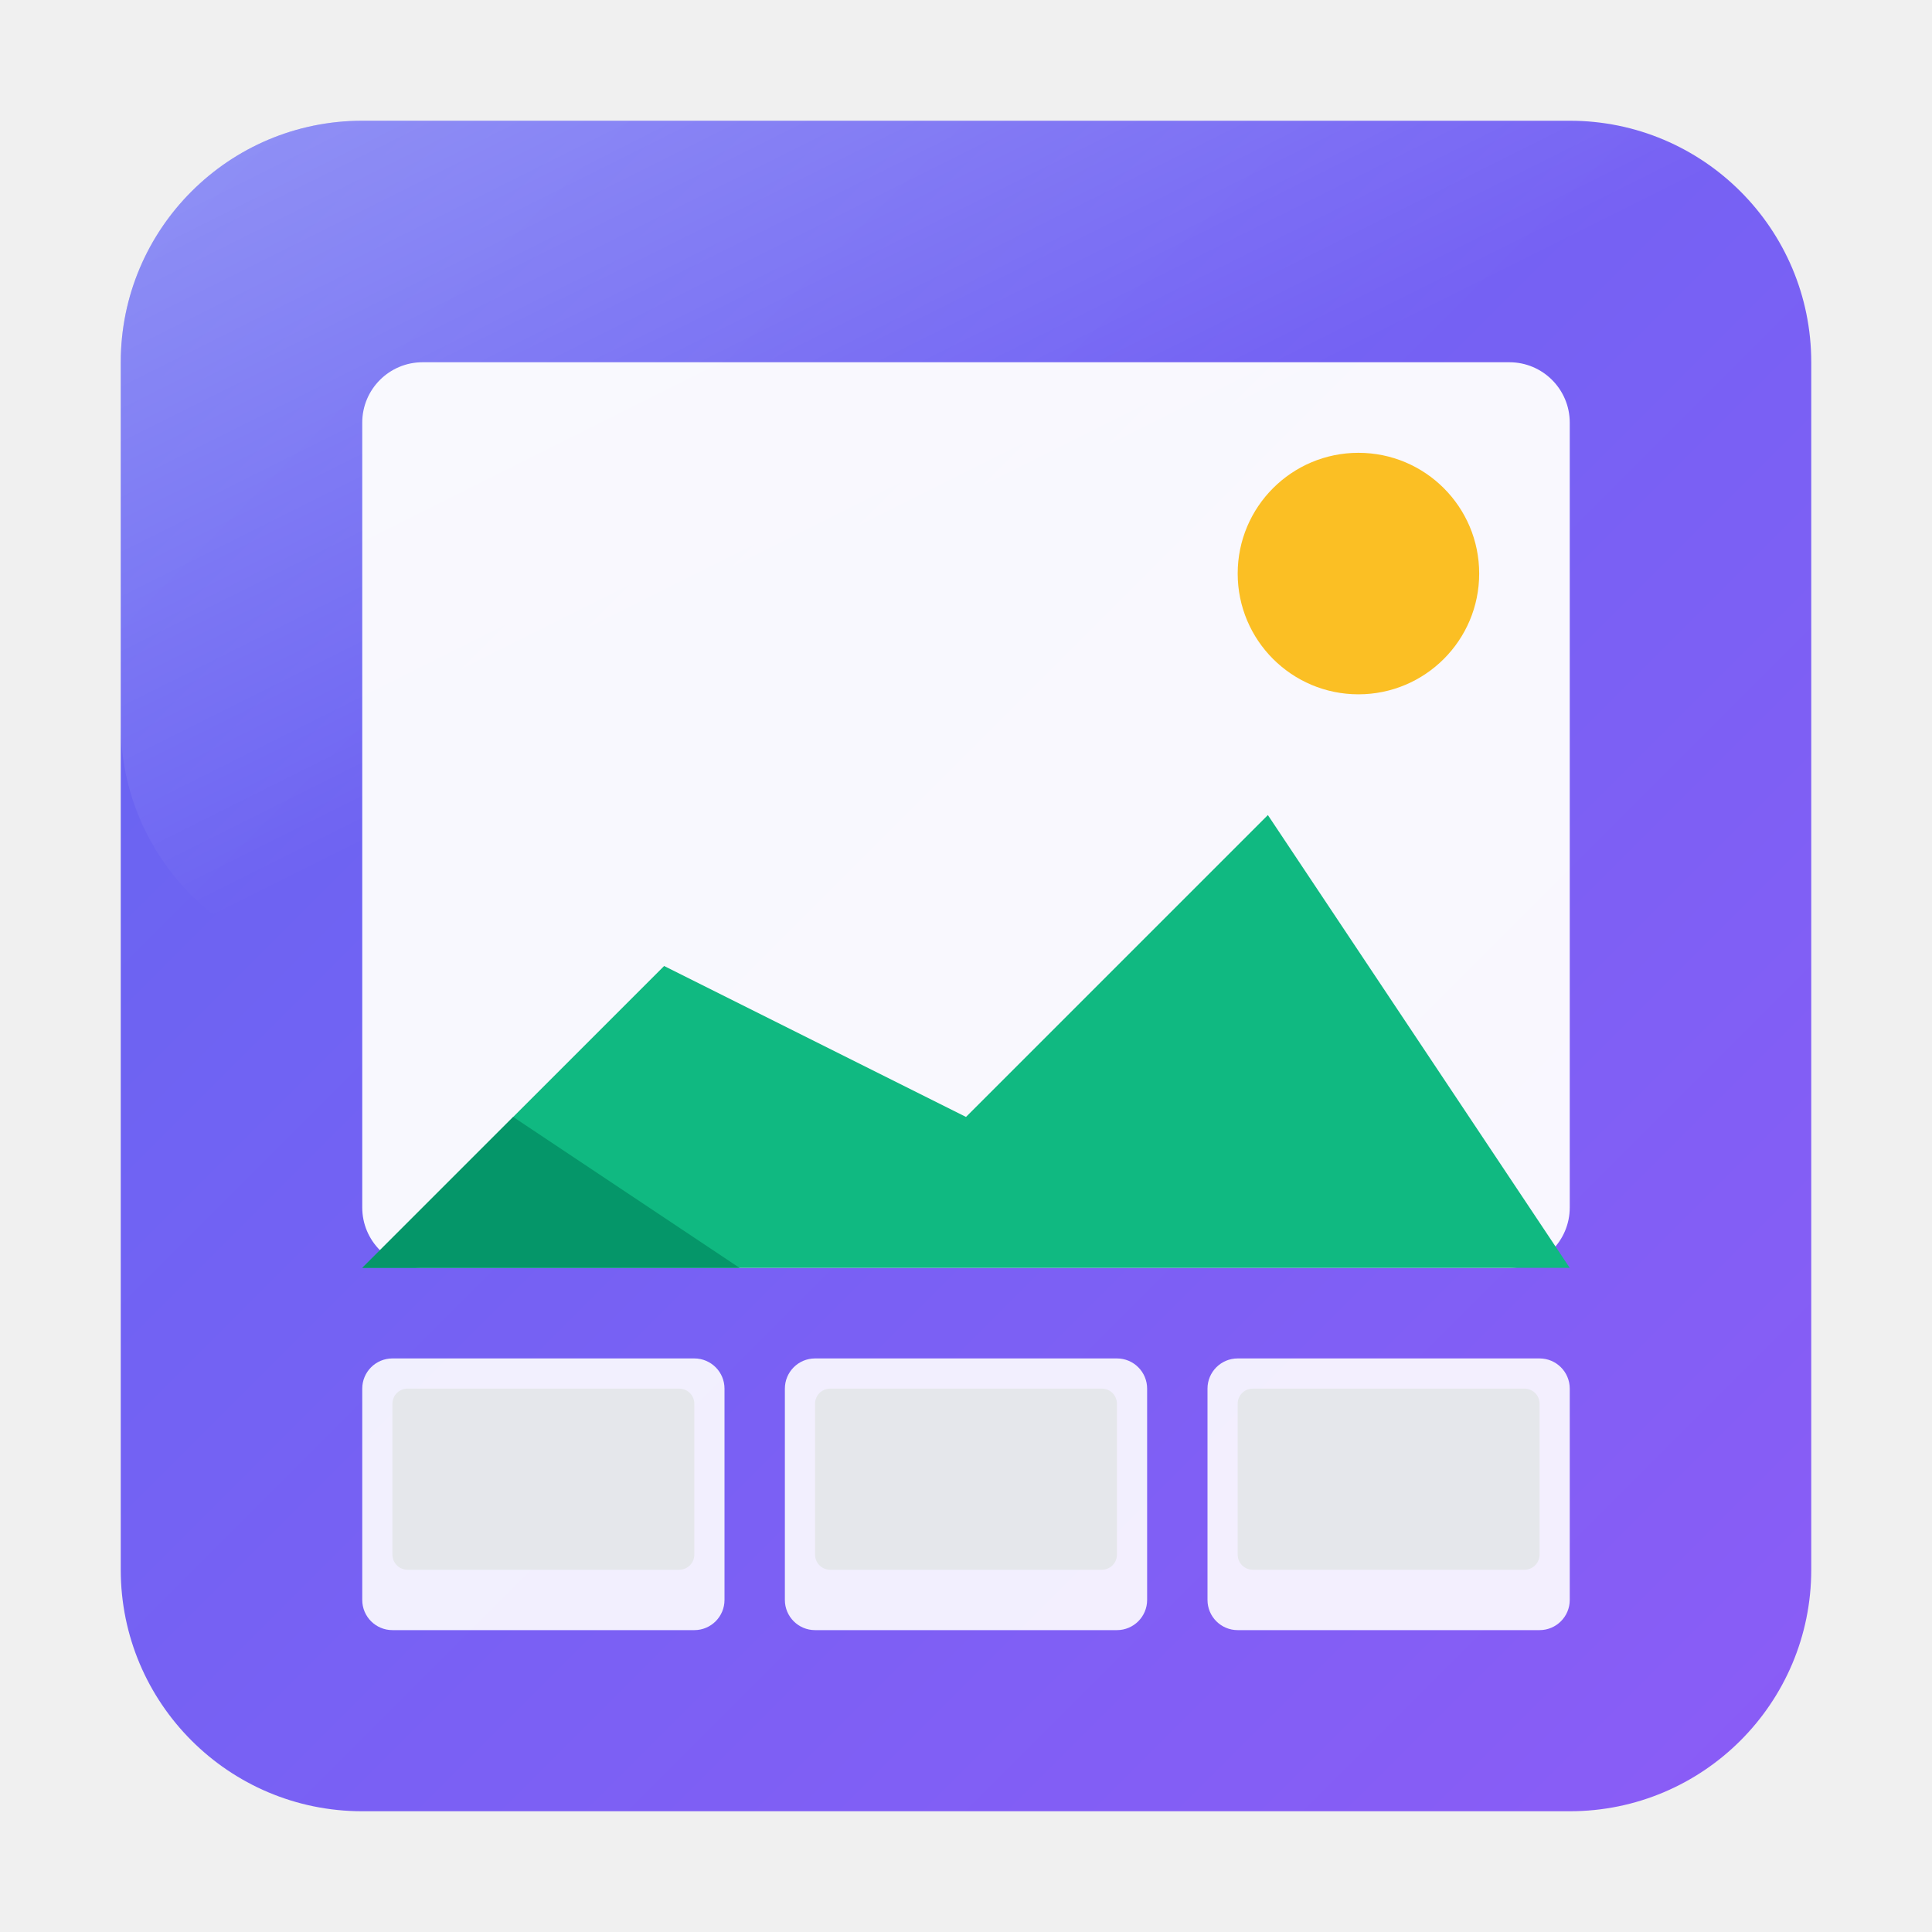
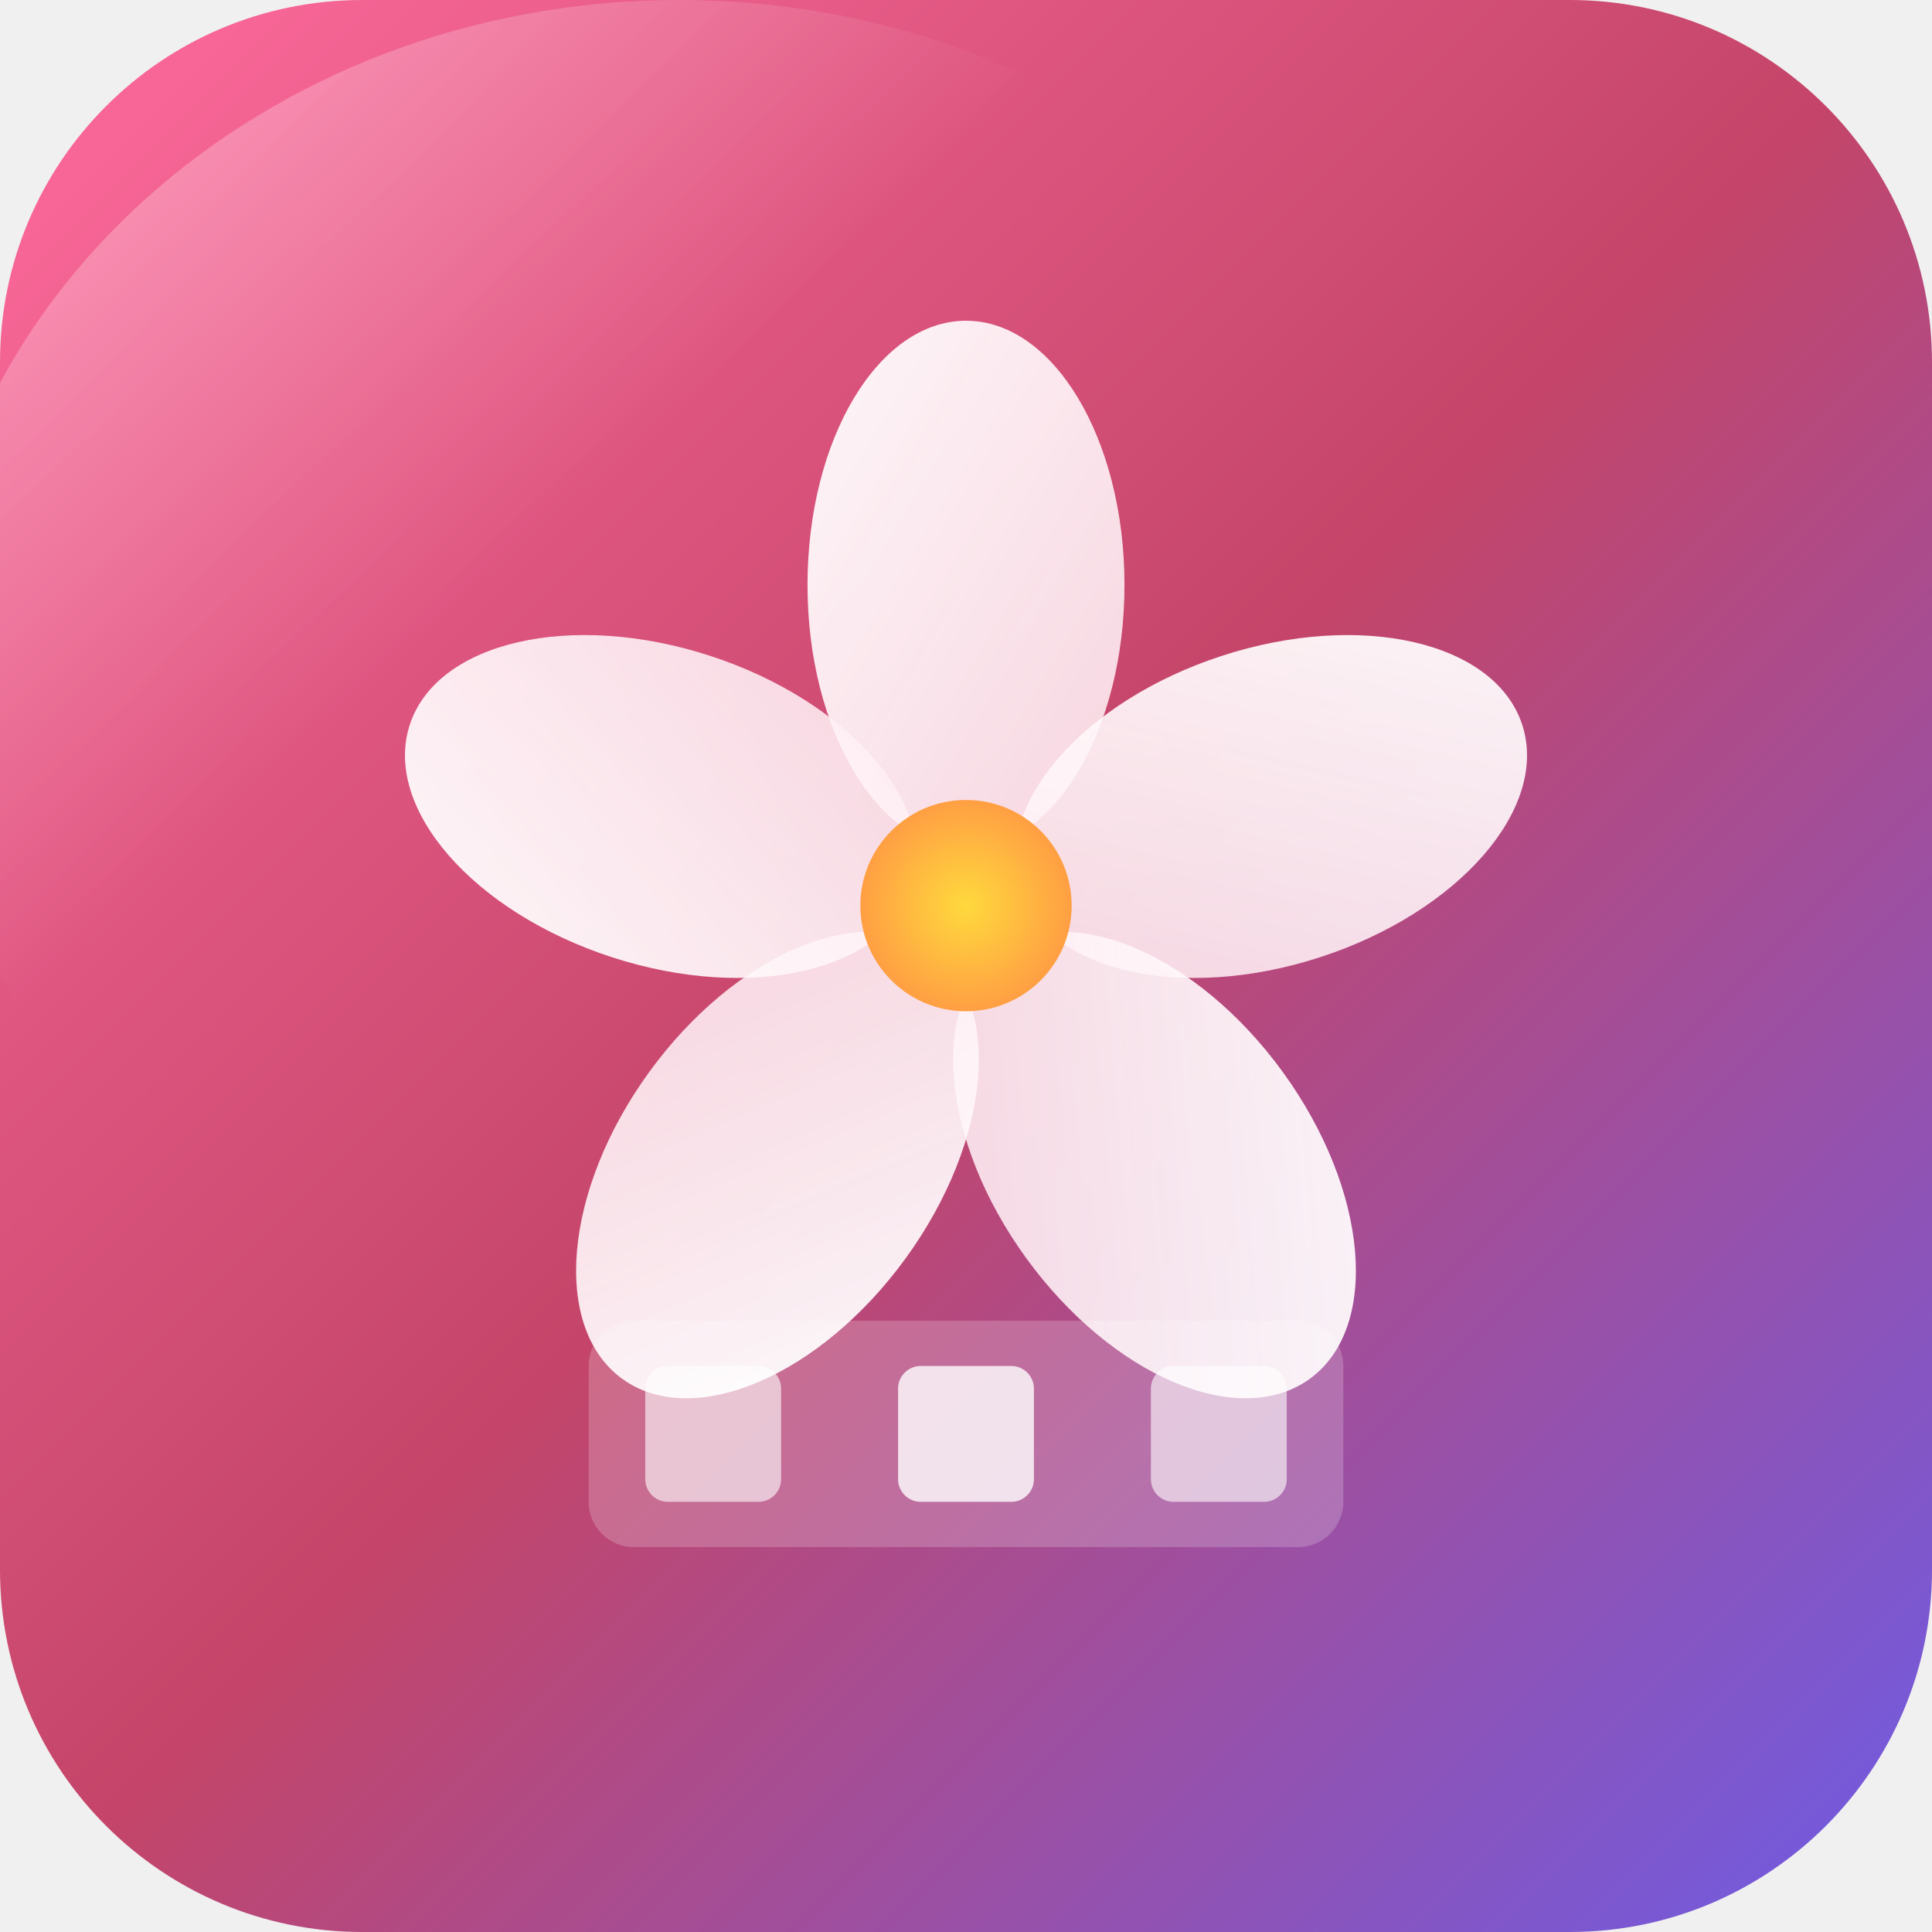
<svg xmlns="http://www.w3.org/2000/svg" viewBox="0 0 512 512">
  <defs>
    <linearGradient id="bg" x1="0%" y1="0%" x2="100%" y2="100%">
-       <stop offset="0%" style="stop-color:#6366f1" />
-       <stop offset="100%" style="stop-color:#8b5cf6" />
+       <stop offset="0%" style="stop-color:#ff6b9d" />
+       <stop offset="50%" style="stop-color:#c44569" />
+       <stop offset="100%" style="stop-color:#6c5ce7" />
    </linearGradient>
+     <linearGradient id="petal" x1="0%" y1="0%" x2="100%" y2="100%">
+       <stop offset="0%" style="stop-color:#ffffff;stop-opacity:0.95" />
+       <stop offset="100%" style="stop-color:#ffeef4;stop-opacity:0.85" />
+     </linearGradient>
+     <radialGradient id="center" cx="50%" cy="50%" r="50%">
+       <stop offset="0%" style="stop-color:#ffd93d" />
+       <stop offset="100%" style="stop-color:#ff9f43" />
+     </radialGradient>
    <linearGradient id="shine" x1="0%" y1="0%" x2="100%" y2="100%">
-       <stop offset="0%" style="stop-color:#ffffff;stop-opacity:0.3" />
-       <stop offset="50%" style="stop-color:#ffffff;stop-opacity:0" />
+       <stop offset="0%" style="stop-color:#ffffff;stop-opacity:0.4" />
+       <stop offset="40%" style="stop-color:#ffffff;stop-opacity:0" />
    </linearGradient>
  </defs>
-   <rect x="32" y="32" width="448" height="448" rx="64" ry="64" fill="url(#bg)" />
-   <rect x="32" y="32" width="448" height="224" rx="64" ry="64" fill="url(#shine)" />
-   <rect x="96" y="96" width="320" height="240" rx="16" ry="16" fill="#ffffff" opacity="0.95" />
-   <polygon points="96,336 176,256 256,296 336,216 416,336" fill="#10b981" />
-   <polygon points="96,336 136,296 196,336" fill="#059669" />
-   <circle cx="360" cy="152" r="32" fill="#fbbf24" />
-   <rect x="96" y="360" width="96" height="72" rx="8" ry="8" fill="#ffffff" opacity="0.9" />
-   <rect x="208" y="360" width="96" height="72" rx="8" ry="8" fill="#ffffff" opacity="0.9" />
-   <rect x="320" y="360" width="96" height="72" rx="8" ry="8" fill="#ffffff" opacity="0.9" />
-   <rect x="104" y="368" width="80" height="48" rx="4" fill="#e5e7eb" />
-   <rect x="216" y="368" width="80" height="48" rx="4" fill="#e5e7eb" />
-   <rect x="328" y="368" width="80" height="48" rx="4" fill="#e5e7eb" />
+   <rect x="0" y="0" width="512" height="512" rx="96" ry="96" fill="url(#bg)" />
+   <ellipse cx="180" cy="180" rx="200" ry="180" fill="url(#shine)" />
+   <g transform="translate(256, 240)">
+     <ellipse cx="0" cy="-85" rx="42" ry="70" fill="url(#petal)" transform="rotate(0)" />
+     <ellipse cx="0" cy="-85" rx="42" ry="70" fill="url(#petal)" transform="rotate(72)" />
+     <ellipse cx="0" cy="-85" rx="42" ry="70" fill="url(#petal)" transform="rotate(144)" />
+     <ellipse cx="0" cy="-85" rx="42" ry="70" fill="url(#petal)" transform="rotate(216)" />
+     <ellipse cx="0" cy="-85" rx="42" ry="70" fill="url(#petal)" transform="rotate(288)" />
+     <circle cx="0" cy="0" r="28" fill="url(#center)" />
+   </g>
+   <g transform="translate(256, 380)">
+     <rect x="-100" y="-30" width="200" height="60" rx="12" fill="rgba(255,255,255,0.2)" />
+     <rect x="-85" y="-18" width="36" height="36" rx="6" fill="rgba(255,255,255,0.6)" />
+     <rect x="-18" y="-18" width="36" height="36" rx="6" fill="rgba(255,255,255,0.8)" />
+     <rect x="49" y="-18" width="36" height="36" rx="6" fill="rgba(255,255,255,0.6)" />
+   </g>
</svg>
